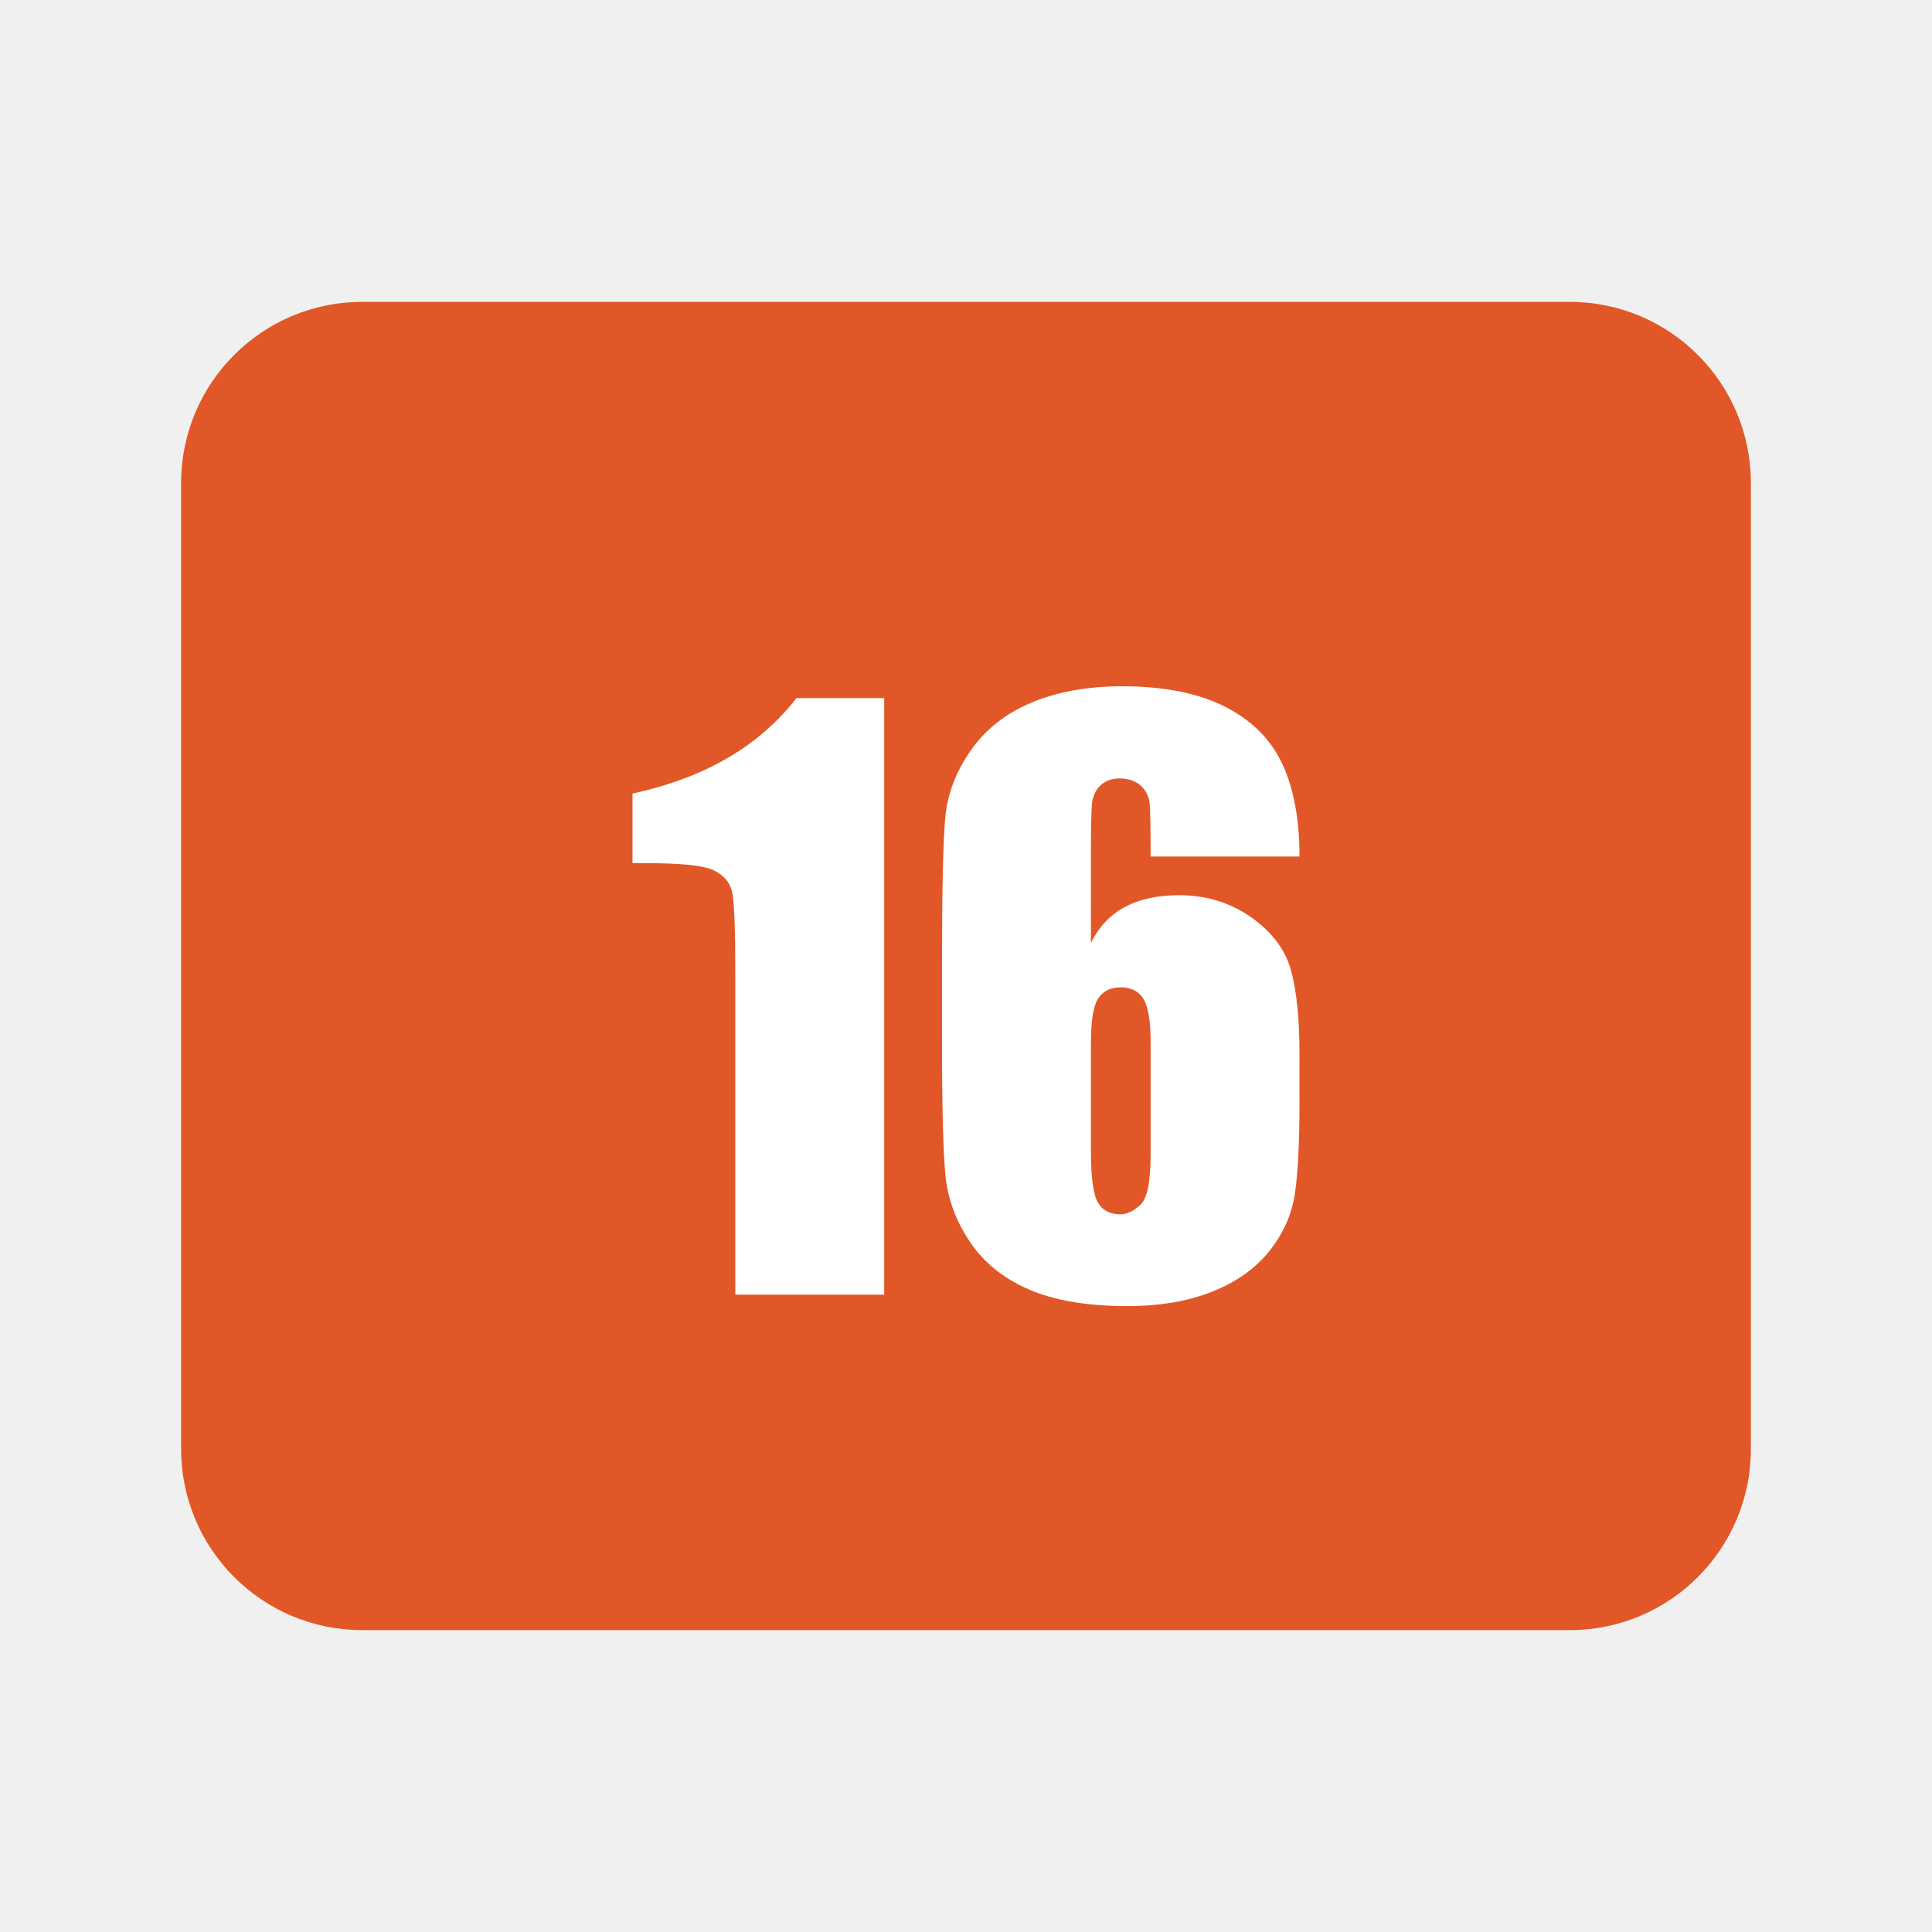
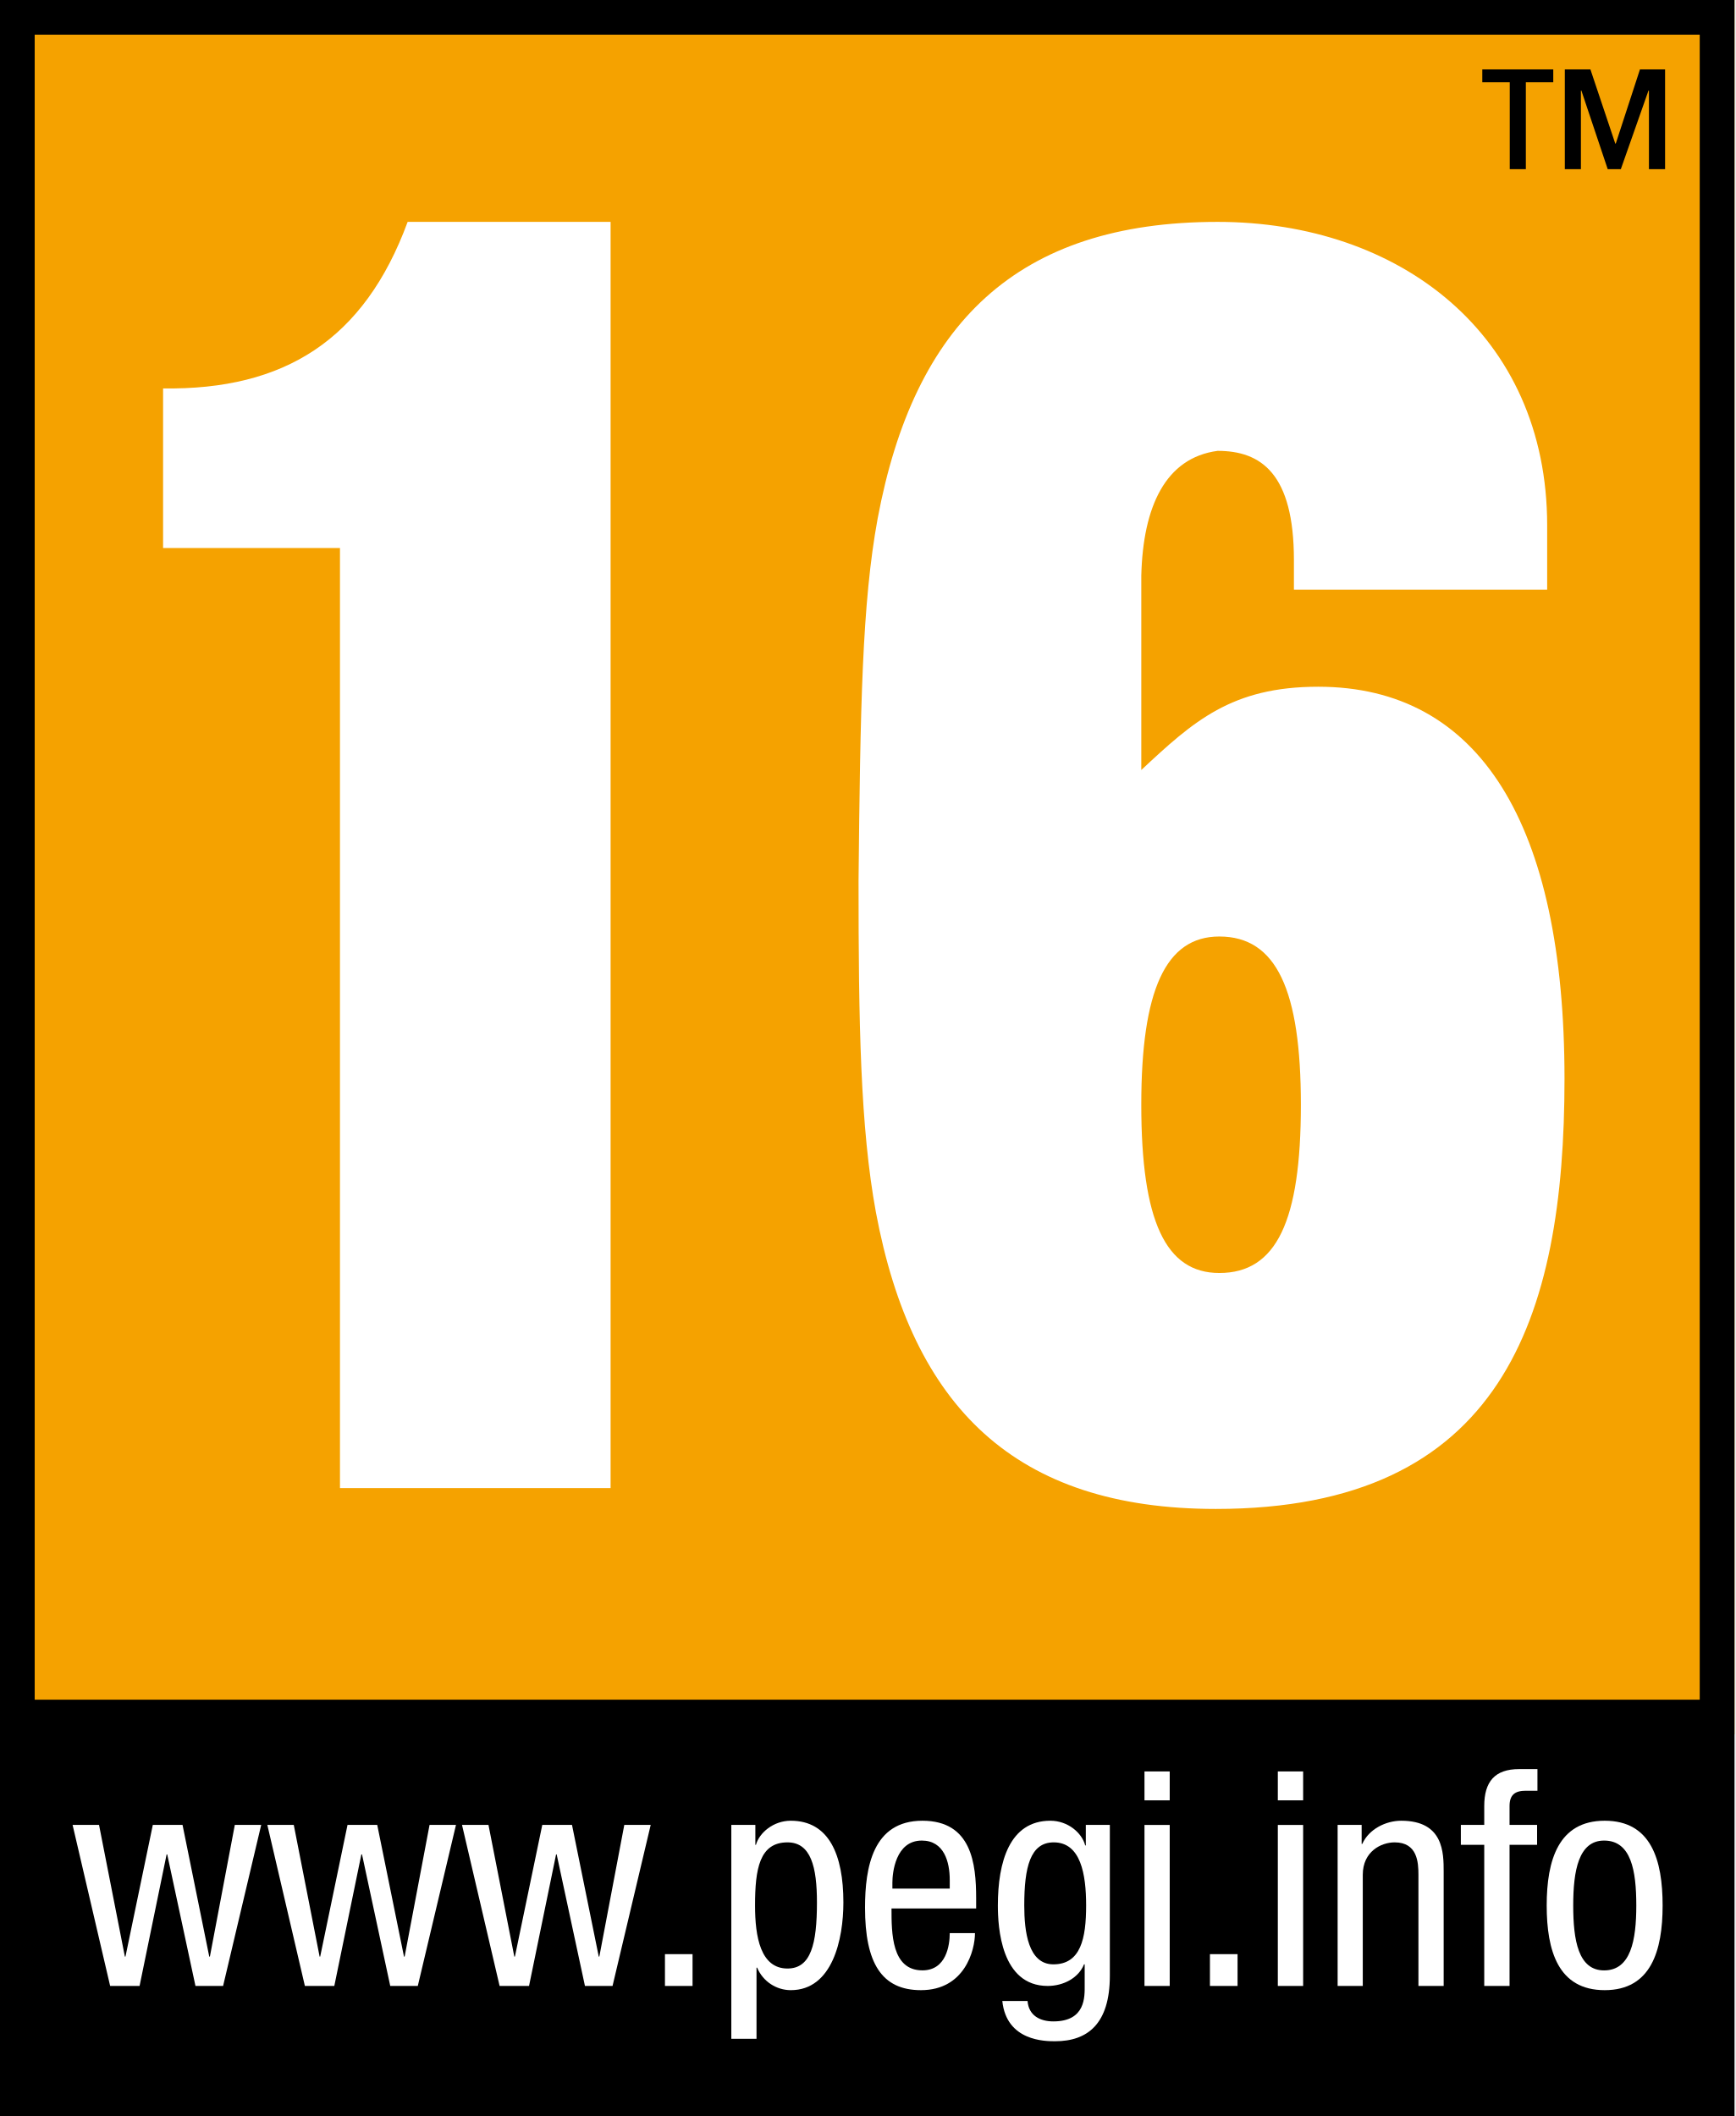
- <svg xmlns="http://www.w3.org/2000/svg" viewBox="0 0 512 512">
-   <rect x="48" y="80" width="416" height="352" rx="48" fill="#e25727" />
-   <path fill="#ffffff" d="M211.08 185L234.32 185L234.32 343.10L194.87 343.10L194.87 258.34Q194.87 239.98 193.99 236.27Q193.11 232.55 189.15 230.65Q185.20 228.75 171.53 228.75L167.62 228.75L167.62 210.29Q196.23 204.14 211.08 185M344.38 226.99L304.93 226.99Q304.93 215.95 304.68 213.07Q304.44 210.19 302.34 208.24Q300.24 206.29 296.63 206.29Q293.60 206.29 291.64 208.14Q289.69 210 289.40 212.93Q289.11 215.86 289.11 224.74L289.11 249.94Q292.13 243.59 297.99 240.42Q303.85 237.24 312.45 237.24Q323.29 237.24 331.59 243.10Q339.89 248.96 342.13 257.16Q344.38 265.37 344.38 279.33L344.38 291.93Q344.38 308.53 343.11 316.64Q341.84 324.74 336.32 331.63Q330.80 338.51 321.19 342.32Q311.57 346.13 298.77 346.13Q282.86 346.13 272.70 341.73Q262.54 337.34 257.03 329.09Q251.51 320.84 250.58 311.75Q249.65 302.67 249.65 276.50L249.65 254.63Q249.65 226.40 250.48 216.88Q251.31 207.36 257.27 198.86Q263.23 190.37 273.53 186.12Q283.83 181.87 297.31 181.87Q313.91 181.87 324.55 187.24Q335.20 192.61 339.79 202.38Q344.38 212.14 344.38 226.99M304.93 305.89L304.93 276.30Q304.93 267.91 303.07 264.78Q301.21 261.66 297.02 261.66Q292.91 261.66 291.01 264.63Q289.11 267.61 289.11 276.30L289.11 304.92Q289.11 315.37 290.91 318.59Q292.72 321.81 296.92 321.81Q299.46 321.81 302.19 319.32Q304.93 316.83 304.93 305.89" />
+ <svg xmlns="http://www.w3.org/2000/svg" xmlns:xlink="http://www.w3.org/1999/xlink" version="1.1" id="Ebene_1" x="0px" y="0px" width="426.082px" height="519.378px" viewBox="0 0 426.082 519.378" enable-background="new 0 0 426.082 519.378" xml:space="preserve">
+   <g>
+     <defs>
+       <rect id="SVGID_1_" y="-3.624" width="426.082" height="536.125" />
+     </defs>
+     <clipPath id="SVGID_2_">
+       <use xlink:href="#SVGID_1_" overflow="visible" />
+     </clipPath>
+     <rect clip-path="url(#SVGID_2_)" fill="#F5A200" width="425.727" height="425.717" />
+     <path clip-path="url(#SVGID_2_)" fill="#FFFFFF" d="M149.868,365.254H83.447V134.505H40.029V95.339   c29.8,0.422,49.386-11.931,60.027-40.877h49.812V365.254z" />
+     <path clip-path="url(#SVGID_2_)" fill="#FFFFFF" d="M280.125,189c12.77-11.926,22.145-20.439,43.427-20.439   c39.593,0,60.453,33.635,60.453,96.226c0,58.756-15.328,105.586-85.569,105.586c-49.391,0-74.507-25.126-83.446-72.81   c-3.83-20.86-4.262-46.414-4.262-81.314c0.432-42.583,0.853-68.127,4.692-88.987c8.939-47.679,34.047-72.801,83.438-72.801   c44.692,0,80.892,27.677,80.892,74.512v15.756h-62.16v-7.248c0-21.282-8.091-26.818-18.731-26.818   c-12.77,1.706-18.311,13.627-18.732,30.648V189z M299.28,229.868c-13.191,0-19.154,13.206-19.154,41.299   c0,28.524,5.963,41.294,19.154,41.294c14.054,0,20.017-12.77,20.017-41.294C319.296,243.073,313.333,229.868,299.28,229.868" />
+     <path clip-path="url(#SVGID_2_)" d="M0,519.378h425.727V0H0 M417.195,417.194H8.513V8.508h408.682V417.194z" />
+     <path clip-path="url(#SVGID_2_)" d="M381.245,17.031v3.159h-6.729v21.33h-3.95v-21.33h-6.739v-3.159H381.245z M408.691,41.52   h-3.959V22.231h-0.115L397.83,41.52h-3.221l-6.462-19.288h-0.115V41.52h-3.949V17.031h6.279l6.106,18.219h0.115l5.943-18.219h6.164   V41.52z" />
+     <polygon clip-path="url(#SVGID_2_)" fill="#FFFFFF" points="27.034,487.455 34.258,487.455 40.896,455.167 41.045,455.167    47.976,487.455 54.759,487.455 64.11,447.929 57.635,447.929 51.519,480.245 51.36,480.245 44.803,447.929 37.508,447.929    30.797,480.245 30.648,480.245 24.307,447.929 17.817,447.929  " />
+     <polygon clip-path="url(#SVGID_2_)" fill="#FFFFFF" points="74.833,487.455 82.057,487.455 88.695,455.167 88.854,455.167    95.785,487.455 102.548,487.455 111.919,447.929 105.434,447.929 99.317,480.245 99.159,480.245 92.592,447.929 85.297,447.929    78.591,480.245 78.447,480.245 72.106,447.929 65.616,447.929  " />
+     <polygon clip-path="url(#SVGID_2_)" fill="#FFFFFF" points="122.627,487.455 129.851,487.455 136.489,455.167 136.633,455.167    143.574,487.455 150.347,487.455 159.713,447.929 153.232,447.929 147.106,480.245 146.963,480.245 140.396,447.929    133.101,447.929 126.385,480.245 126.236,480.245 119.895,447.929 113.4,447.929  " />
+     <rect x="163.212" y="479.651" clip-path="url(#SVGID_2_)" fill="#FFFFFF" width="6.773" height="7.804" />
+     <path clip-path="url(#SVGID_2_)" fill-rule="evenodd" clip-rule="evenodd" fill="#FFFFFF" d="M185.324,467.706   c0-9.012,1.107-15.492,7.966-15.492c5.757,0,7.228,6.06,7.228,14.744c0,10.182-1.471,16.221-7.228,16.221   C186.656,483.179,185.324,475.366,185.324,467.706 M179.5,500.435h6.184v-17.467h0.158c1.404,3.385,4.721,5.522,8.254,5.522   c10.248,0,12.913-12.539,12.913-21.532c0-11.715-3.547-20.055-12.913-20.055c-4.275,0-7.731,2.962-8.546,5.905H185.4v-4.88H179.5   V500.435z" />
+     <path clip-path="url(#SVGID_2_)" fill-rule="evenodd" clip-rule="evenodd" fill="#FFFFFF" d="M219.035,463.564v-1.476   c0-2.34,0.733-10.315,7.224-10.315c5.455,0,6.854,5.225,6.854,9.653v2.138H219.035z M239.593,468.435v-2.502   c0-8.484-1.103-19.029-13.191-19.029c-12.16,0-14.083,11.428-14.083,21.32c0,13.565,4.055,20.267,13.723,20.267   c10.752,0,13.264-9.808,13.264-14.006h-6.193c0,2.942-0.824,9.146-6.711,9.146c-7.583,0-7.583-9.146-7.583-15.195H239.593z" />
+     <path clip-path="url(#SVGID_2_)" fill-rule="evenodd" clip-rule="evenodd" fill="#FFFFFF" d="M258.632,452.214   c6.634,0,7.957,7.813,7.957,15.492c0,8.092-1.323,14.447-8.043,14.447c-6.174,0-7.143-8.043-7.143-14.447   C251.404,458.273,252.88,452.214,258.632,452.214 M272.408,447.929h-5.896v5.033h-0.153c-0.805-3.105-4.266-6.059-8.551-6.059   c-10.019,0-12.885,10.104-12.885,20.803c0,5.234,0.729,19.749,12.232,19.749c3.911,0,7.593-1.994,8.916-5.302h0.163v5.167   c0,2.723,0.277,8.839-7.688,8.839c-3.231,0-6.05-1.399-6.337-5.004h-6.193c1.026,9.874,10.546,9.874,12.961,9.874   c7.977,0,13.431-4.275,13.431-16.077V447.929z" />
+     <path clip-path="url(#SVGID_2_)" fill-rule="evenodd" clip-rule="evenodd" fill="#FFFFFF" d="M280.912,487.455h6.192v-39.517   h-6.192V487.455z M280.912,441.899h6.192v-7.095h-6.192V441.899z" />
+     <rect x="296.979" y="479.651" clip-path="url(#SVGID_2_)" fill="#FFFFFF" width="6.777" height="7.804" />
+     <path clip-path="url(#SVGID_2_)" fill-rule="evenodd" clip-rule="evenodd" fill="#FFFFFF" d="M313.64,487.455h6.212v-39.517h-6.212   V487.455z M313.64,441.899h6.212v-7.095h-6.212V441.899z" />
+     <path clip-path="url(#SVGID_2_)" fill="#FFFFFF" d="M328.317,487.455h6.174v-27.274c0-5.752,4.516-7.967,7.833-7.967   c5.598,0,5.828,4.947,5.828,7.967v27.274h6.193v-28.022c0-4.63,0-12.529-10.411-12.529c-3.815,0-7.957,2.07-9.567,5.694h-0.153   v-4.669h-5.896V487.455z" />
+     <path clip-path="url(#SVGID_2_)" fill="#FFFFFF" d="M364.305,487.455h6.212v-34.646h6.759v-4.88h-6.759v-4.63   c0-2.732,1.313-3.758,3.979-3.758h2.867v-5.312h-4.497c-5.981,0-8.561,3.097-8.561,9.069v4.63h-5.742v4.88h5.742V487.455z" />
+     <path clip-path="url(#SVGID_2_)" fill-rule="evenodd" clip-rule="evenodd" fill="#FFFFFF" d="M379.634,467.706   c0,11.121,2.818,20.784,14.236,20.784c11.36,0,14.217-9.663,14.217-20.784c0-11.149-2.79-20.803-14.217-20.803   C382.53,446.903,379.634,456.557,379.634,467.706 M393.727,483.64c-6.347,0-7.583-7.401-7.583-15.934   c0-8.57,1.322-15.933,7.583-15.933c6.634,0,7.899,7.362,7.899,15.933C401.626,476.238,400.284,483.64,393.727,483.64" />
+   </g>
</svg>
